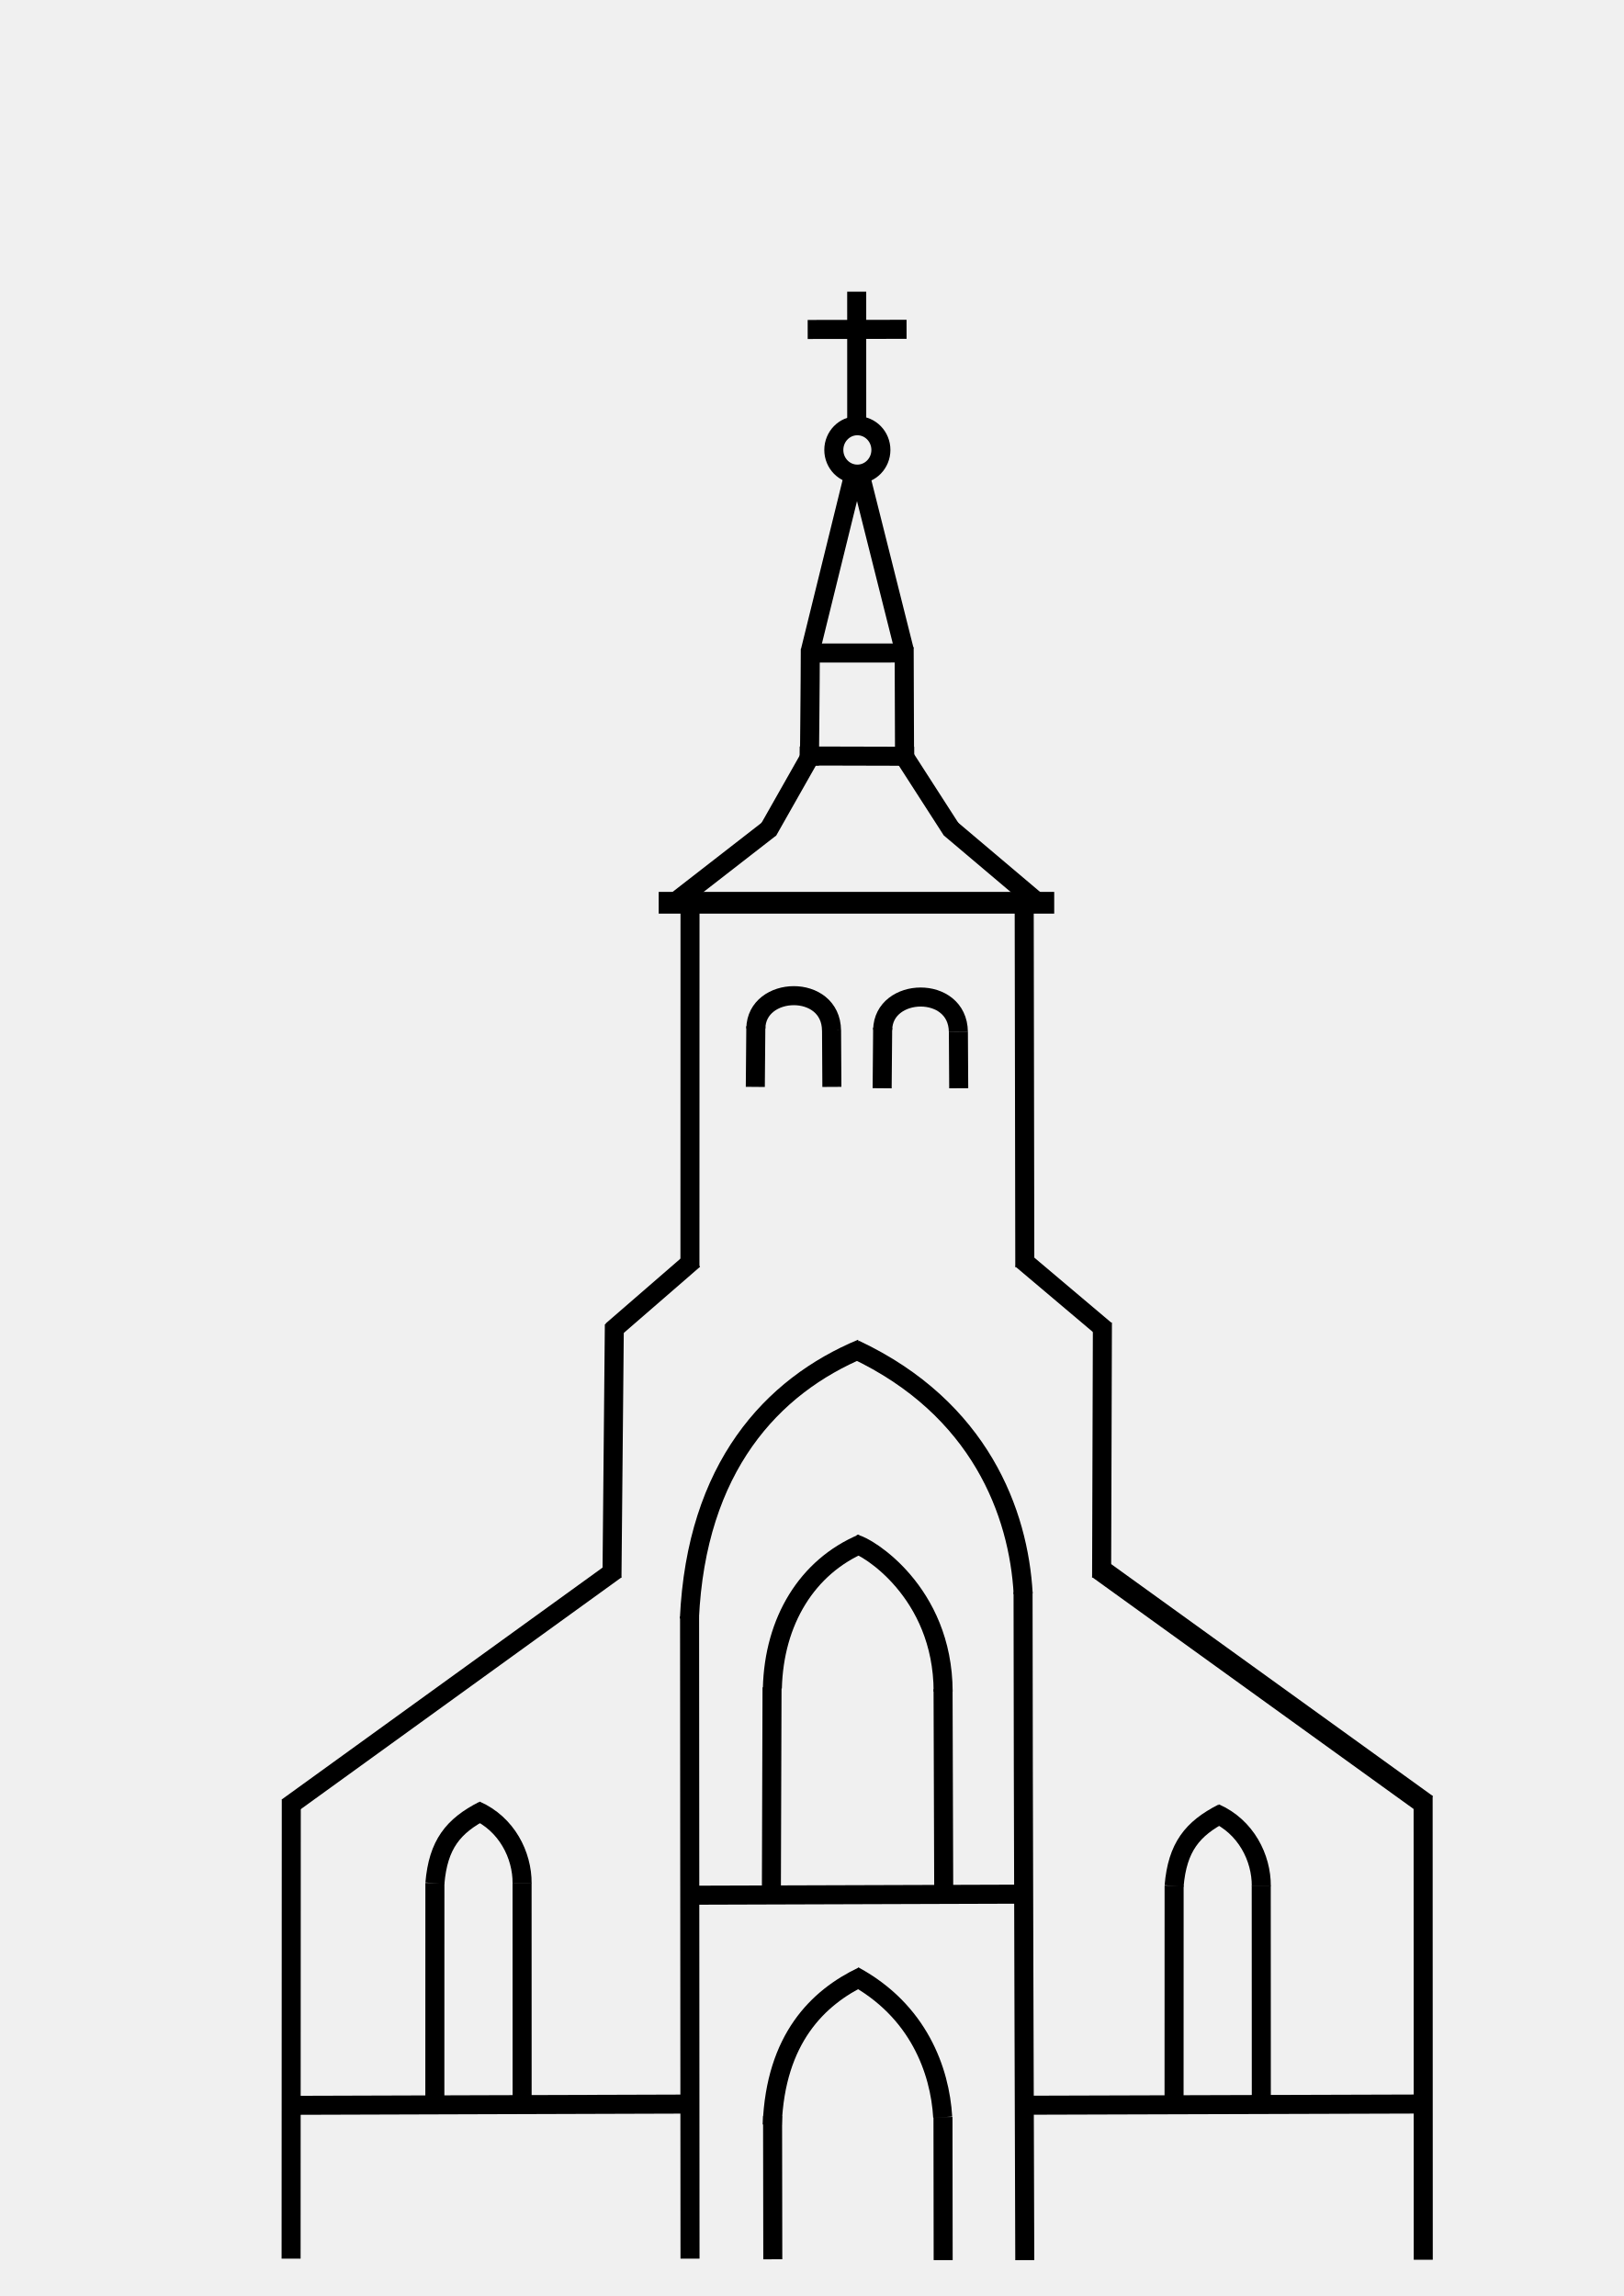
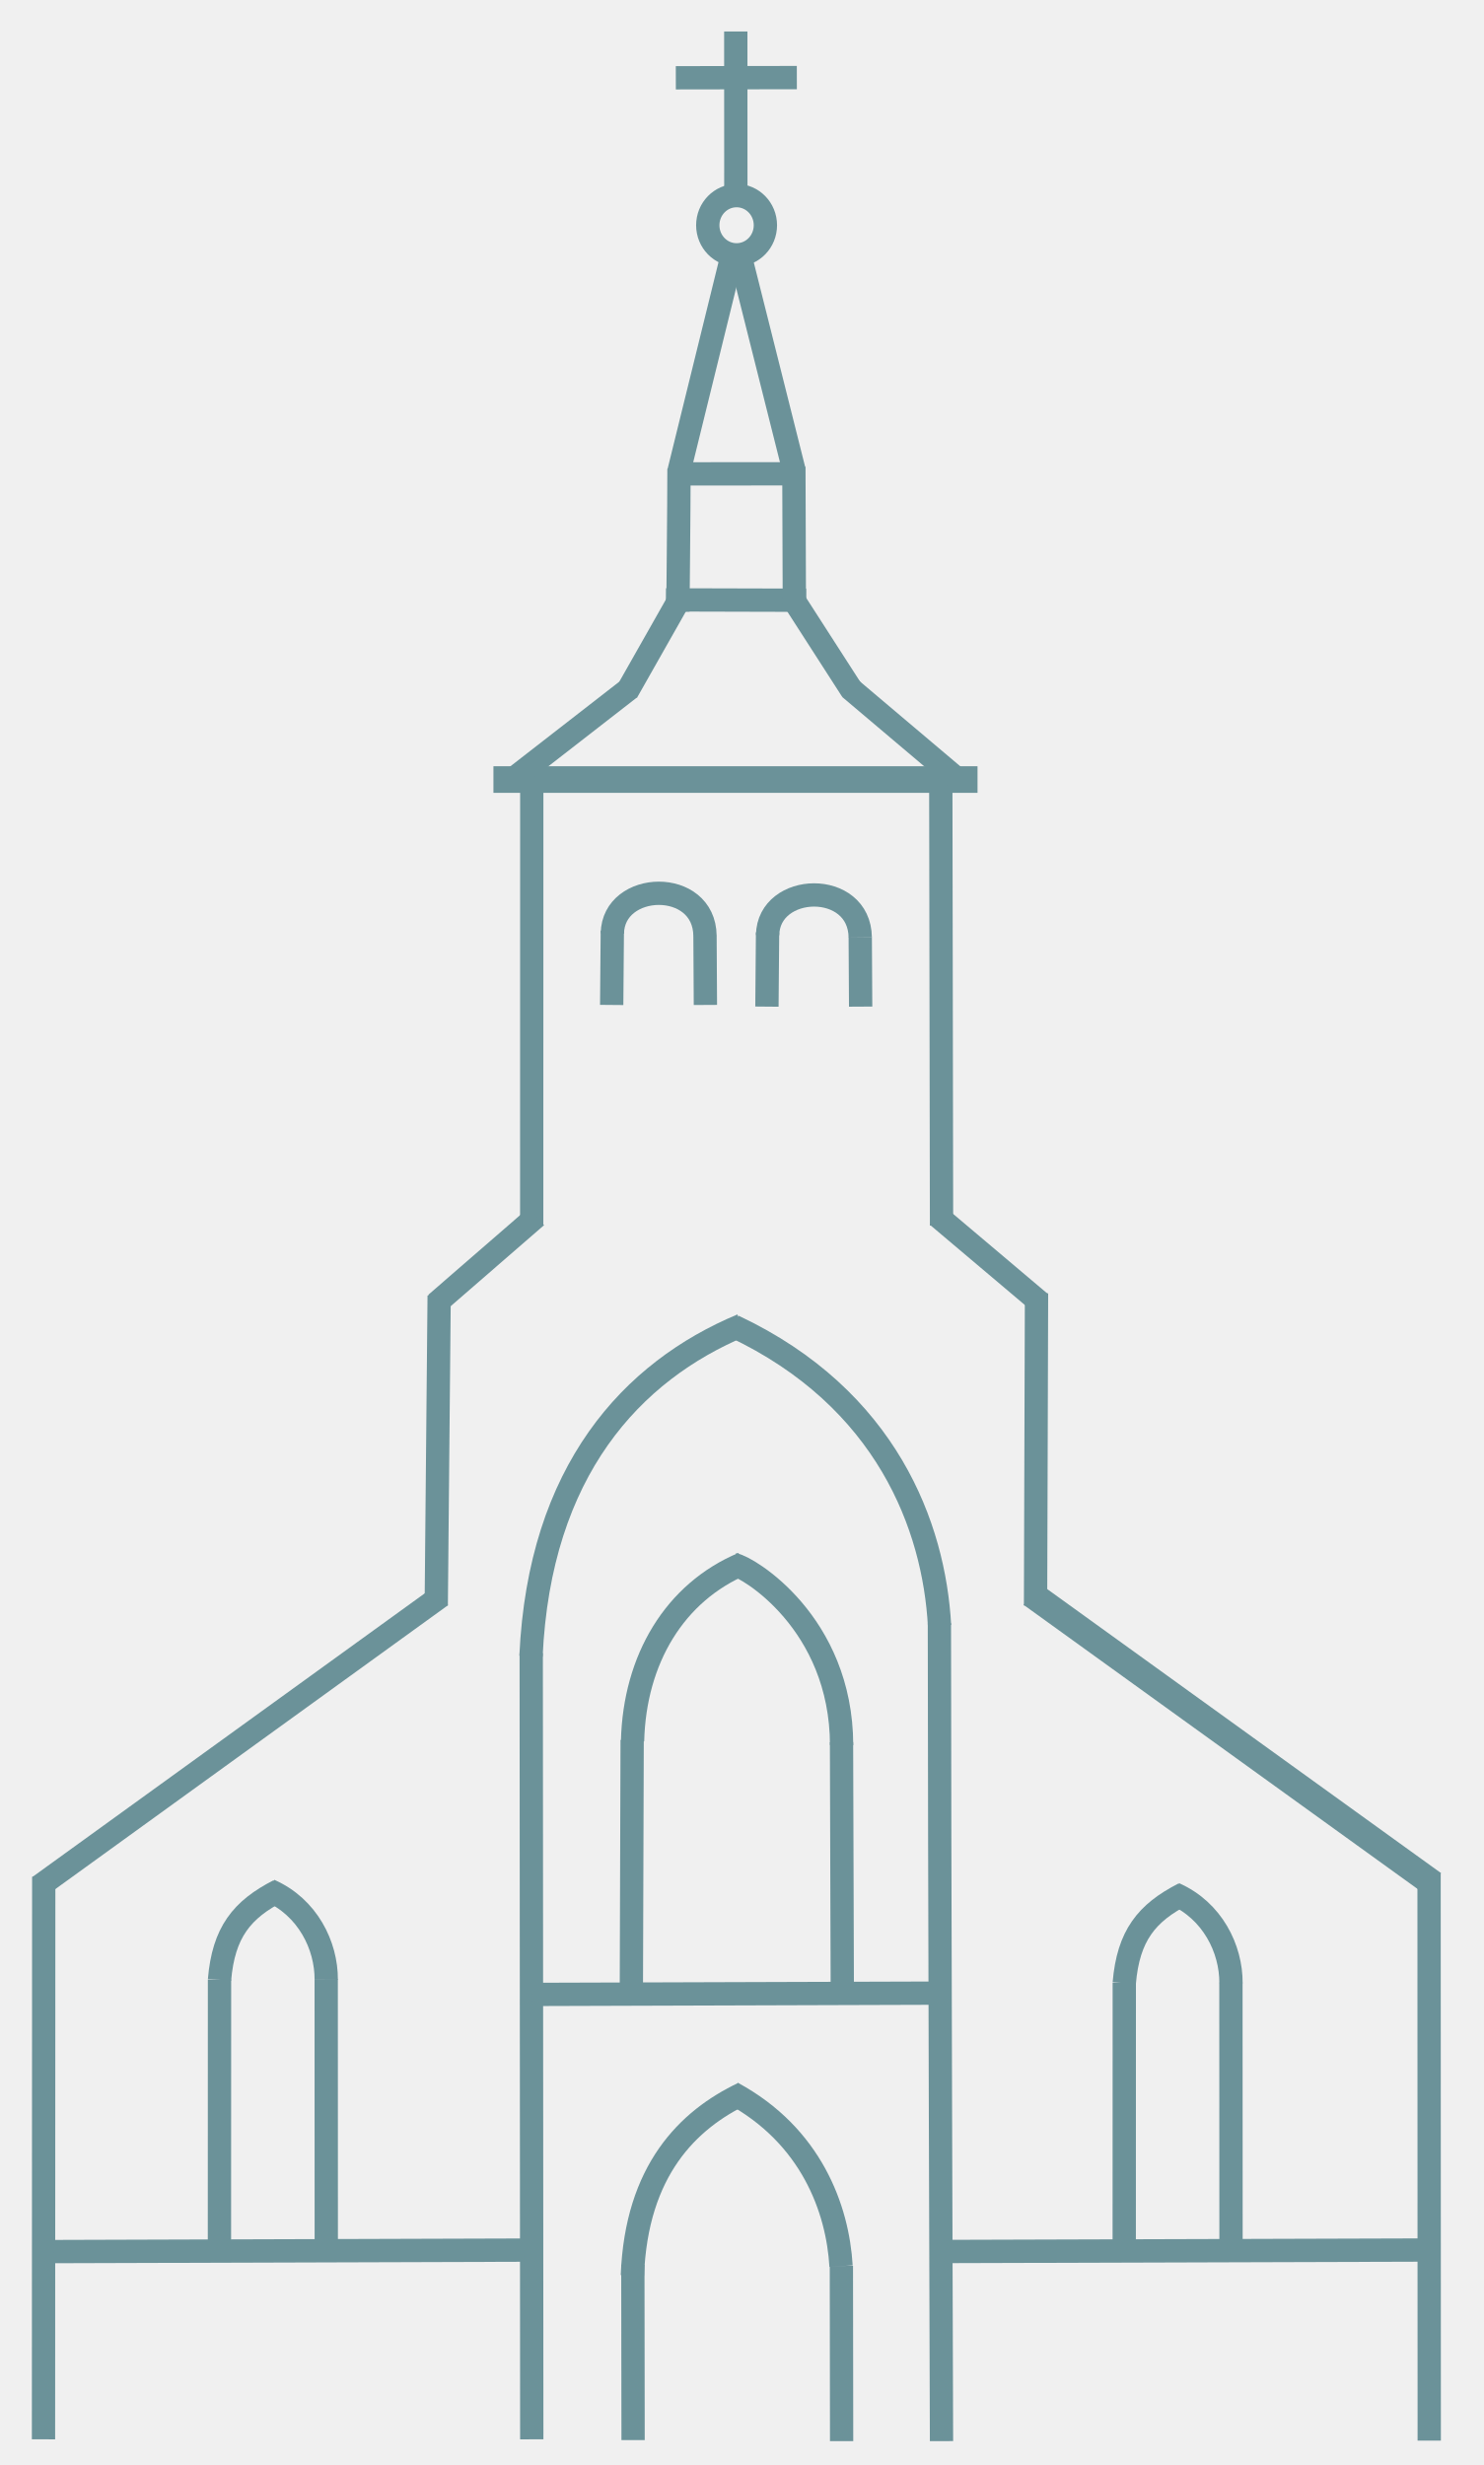
- <svg xmlns="http://www.w3.org/2000/svg" id="a" viewBox="0 0 595.28 841.89">
+ <svg xmlns="http://www.w3.org/2000/svg" id="a" viewBox="0 0 444.26 738.38">
  <defs>
-     <style>.b{stroke-width:7.97px;}.b,.c,.d,.e,.f{stroke:#000;stroke-miterlimit:10;}.b,.e,.f{fill:#fff;}.c,.d{fill:none;}.c,.e{stroke-width:6.97px;}.d,.f{stroke-width:6.98px;}</style>
+     <style>.b{stroke-width:7.97px;}.b,.c,.d{fill:none;stroke:#6b9299;stroke-miterlimit:10;}.c{stroke-width:6.98px;}.d{stroke-width:6.97px;}</style>
  </defs>
-   <line class="f" x1="521.79" y1="828.59" x2="521.74" y2="658.59" />
-   <line class="b" x1="402.63" y1="575.01" x2="523" y2="661.82" />
-   <line class="f" x1="404.16" y1="484.93" x2="403.87" y2="578.43" />
-   <line class="f" x1="374.47" y1="461.72" x2="405.19" y2="487.67" />
-   <line class="f" x1="375.48" y1="327.88" x2="375.71" y2="464.62" />
-   <line class="b" x1="241.49" y1="331.02" x2="386.49" y2="331.02" />
-   <line class="e" x1="252.94" y1="464.52" x2="252.97" y2="332.52" />
-   <line class="e" x1="224.22" y1="488.02" x2="254.37" y2="461.87" />
-   <line class="e" x1="224.36" y1="578.37" x2="225.23" y2="485.62" />
-   <line class="e" x1="105.41" y1="662.59" x2="225.85" y2="575.53" />
-   <line class="e" x1="106.72" y1="828.2" x2="106.79" y2="659.7" />
-   <path class="e" d="M375.7,828.74s-.63-183.75-.63-245" />
-   <line class="f" x1="252.97" y1="828.2" x2="252.81" y2="592.7" />
-   <path class="d" d="M315.91,494.47c-32.95,13.75-60.63,43.58-63.17,99.16" />
-   <path class="d" d="M375.11,584.42c-1.64-29.57-15.75-68-61.63-89.62" />
-   <path class="d" d="M316.33,724.58c-16.55,7.87-32.01,23.04-33.22,54.54" />
-   <path class="d" d="M345.61,776.31c-1.01-17.15-8.93-39.04-32.52-51.82" />
-   <line class="f" x1="378.21" y1="771.93" x2="523.24" y2="771.49" />
-   <line class="f" x1="252.94" y1="694.93" x2="375.7" y2="694.54" />
-   <line class="f" x1="109.71" y1="771.96" x2="250.74" y2="771.52" />
-   <line class="f" x1="348.25" y1="303.66" x2="380.16" y2="330.64" />
-   <line class="f" x1="247.93" y1="330.41" x2="282.4" y2="303.63" />
-   <line class="f" x1="297.78" y1="275.99" x2="281.45" y2="304.81" />
-   <line class="f" x1="330.33" y1="275.53" x2="348.95" y2="304.46" />
-   <path class="f" d="M297.07,237.95c0,10.5-.33,42.75-.33,42.75" />
-   <line class="f" x1="335.14" y1="277.31" x2="293.17" y2="277.2" />
-   <path class="f" d="M331.63,279.77c0-10.69-.15-31.38-.15-42.43" />
-   <line class="f" x1="312.9" y1="174.4" x2="297" y2="238.97" />
-   <line class="f" x1="331.54" y1="238.47" x2="315.46" y2="174.47" />
-   <line class="f" x1="295.42" y1="239.46" x2="332.92" y2="239.43" />
-   <ellipse class="d" cx="314.32" cy="164.98" rx="8.63" ry="8.87" />
-   <line class="d" x1="314.08" y1="106.95" x2="314.09" y2="158.2" />
-   <line class="d" x1="296.11" y1="120.81" x2="332.36" y2="120.75" />
-   <path class="d" d="M462.42,772.91s-.02-60.99-.03-81.5" />
-   <path class="d" d="M462.41,691.55c.06-10.28-5.57-21.75-16.98-26.76" />
-   <path class="d" d="M430.43,771.91s.02-60.24,.02-80.5" />
-   <path class="d" d="M430.44,691.55c1.21-14.23,6.68-21.03,17.78-26.71" />
-   <path class="d" d="M191.42,774.36s-.02-62.82-.02-83.95" />
-   <path class="d" d="M191.41,690.55c.06-10.28-5.57-21.75-16.98-26.76" />
-   <path class="d" d="M159.42,774.36s.02-62.82,.02-83.95" />
-   <path class="d" d="M159.44,690.55c1.21-14.23,6.68-21.03,17.78-26.71" />
-   <line class="e" x1="282.8" y1="694.22" x2="283.04" y2="618.74" />
-   <line class="e" x1="345.99" y1="695.44" x2="345.74" y2="619.36" />
-   <path class="c" d="M316.23,565.89c-20.4,8.6-32.45,28.57-33.07,53.17" />
-   <path class="c" d="M313.61,566.2c3.87,.59,32.08,17.27,32.16,54.07" />
-   <line class="e" x1="283.32" y1="828.43" x2="283.24" y2="775.93" />
-   <line class="e" x1="345.78" y1="828.74" x2="345.71" y2="776.24" />
-   <line class="d" x1="276.91" y1="398.54" x2="277.1" y2="376.29" />
-   <line class="d" x1="304.98" y1="398.54" x2="304.86" y2="377.78" />
-   <path class="d" d="M304.85,377.85c-.18-17.31-27.5-16.48-27.75-.72" />
-   <line class="d" x1="323.41" y1="399.04" x2="323.6" y2="376.79" />
-   <line class="d" x1="351.48" y1="399.04" x2="351.36" y2="378.28" />
-   <path class="d" d="M351.35,378.35c-.18-17.31-27.5-16.48-27.75-.72" />
+   <line class="c" x1="428.1" y1="731.08" x2="428.05" y2="561.08" />
+   <line class="b" x1="308.94" y1="477.5" x2="429.31" y2="564.31" />
+   <line class="c" x1="310.47" y1="387.42" x2="310.18" y2="480.92" />
+   <line class="c" x1="280.78" y1="364.21" x2="311.5" y2="390.16" />
+   <line class="c" x1="281.79" y1="230.37" x2="282.02" y2="367.11" />
+   <line class="b" x1="147.8" y1="233.51" x2="292.8" y2="233.51" />
+   <line class="d" x1="159.26" y1="367.01" x2="159.28" y2="235.01" />
+   <line class="d" x1="130.54" y1="390.51" x2="160.68" y2="364.36" />
+   <line class="d" x1="130.67" y1="480.86" x2="131.54" y2="388.11" />
+   <line class="d" x1="11.72" y1="565.08" x2="132.16" y2="478.01" />
+   <line class="d" x1="13.03" y1="730.69" x2="13.1" y2="562.19" />
+   <path class="d" d="M282.01,731.23s-.63-183.75-.63-245" />
+   <line class="c" x1="159.28" y1="730.69" x2="159.12" y2="495.19" />
+   <path class="c" d="M222.22,396.96c-32.95,13.75-60.63,43.58-63.17,99.16" />
+   <path class="c" d="M281.42,486.91c-1.64-29.57-15.75-68-61.63-89.62" />
+   <path class="c" d="M222.64,627.07c-16.55,7.87-32.01,23.04-33.22,54.54" />
+   <path class="c" d="M251.92,678.8c-1.01-17.15-8.93-39.04-32.52-51.82" />
+   <line class="c" x1="284.52" y1="674.42" x2="429.55" y2="673.98" />
+   <line class="c" x1="159.26" y1="597.42" x2="282.01" y2="597.03" />
+   <line class="c" x1="16.02" y1="674.45" x2="157.05" y2="674.01" />
+   <line class="c" x1="254.56" y1="206.15" x2="286.48" y2="233.13" />
+   <line class="c" x1="154.24" y1="232.9" x2="188.71" y2="206.12" />
+   <line class="c" x1="204.09" y1="178.48" x2="187.76" y2="207.3" />
+   <line class="c" x1="236.64" y1="178.02" x2="255.26" y2="206.95" />
+   <path class="c" d="M203.38,140.44c0,10.5-.33,42.75-.33,42.75" />
+   <line class="c" x1="241.46" y1="179.8" x2="199.48" y2="179.69" />
+   <path class="c" d="M237.94,182.26c0-10.69-.15-31.38-.15-42.43" />
+   <line class="c" x1="219.21" y1="76.89" x2="203.31" y2="141.46" />
+   <line class="c" x1="237.85" y1="140.96" x2="221.77" y2="76.96" />
+   <line class="c" x1="201.73" y1="141.95" x2="239.23" y2="141.92" />
+   <ellipse class="c" cx="220.63" cy="67.47" rx="8.63" ry="8.87" />
+   <line class="c" x1="220.39" y1="9.44" x2="220.41" y2="60.69" />
+   <line class="c" x1="202.43" y1="23.3" x2="238.68" y2="23.24" />
+   <path class="c" d="M368.73,675.4s-.02-60.99-.03-81.5" />
+   <path class="c" d="M368.72,594.04c.06-10.28-5.57-21.75-16.98-26.76" />
+   <path class="c" d="M336.74,674.4s.02-60.24,.02-80.5" />
+   <path class="c" d="M336.75,594.04c1.21-14.23,6.68-21.03,17.78-26.71" />
+   <path class="c" d="M97.73,676.85s-.02-62.82-.02-83.95" />
+   <path class="c" d="M97.72,593.04c.06-10.28-5.57-21.75-16.98-26.76" />
+   <path class="c" d="M65.73,676.85s.02-62.82,.02-83.95" />
+   <path class="c" d="M65.75,593.04c1.21-14.23,6.68-21.03,17.78-26.71" />
+   <line class="d" x1="189.11" y1="596.71" x2="189.35" y2="521.23" />
+   <line class="d" x1="252.3" y1="597.93" x2="252.06" y2="521.85" />
+   <path class="d" d="M222.54,468.38c-20.4,8.6-32.45,28.57-33.07,53.17" />
+   <path class="d" d="M219.93,468.69c3.87,.59,32.08,17.27,32.16,54.07" />
+   <line class="d" x1="189.63" y1="730.92" x2="189.56" y2="678.42" />
+   <line class="d" x1="252.09" y1="731.23" x2="252.02" y2="678.73" />
+   <line class="c" x1="183.22" y1="301.03" x2="183.41" y2="278.78" />
+   <line class="c" x1="211.29" y1="301.03" x2="211.17" y2="280.27" />
+   <path class="c" d="M211.17,280.34c-.18-17.31-27.5-16.48-27.75-.72" />
+   <line class="c" x1="229.72" y1="301.53" x2="229.91" y2="279.28" />
+   <line class="c" x1="257.79" y1="301.53" x2="257.67" y2="280.77" />
+   <path class="c" d="M257.67,280.84c-.18-17.31-27.5-16.48-27.75-.72" />
</svg>
